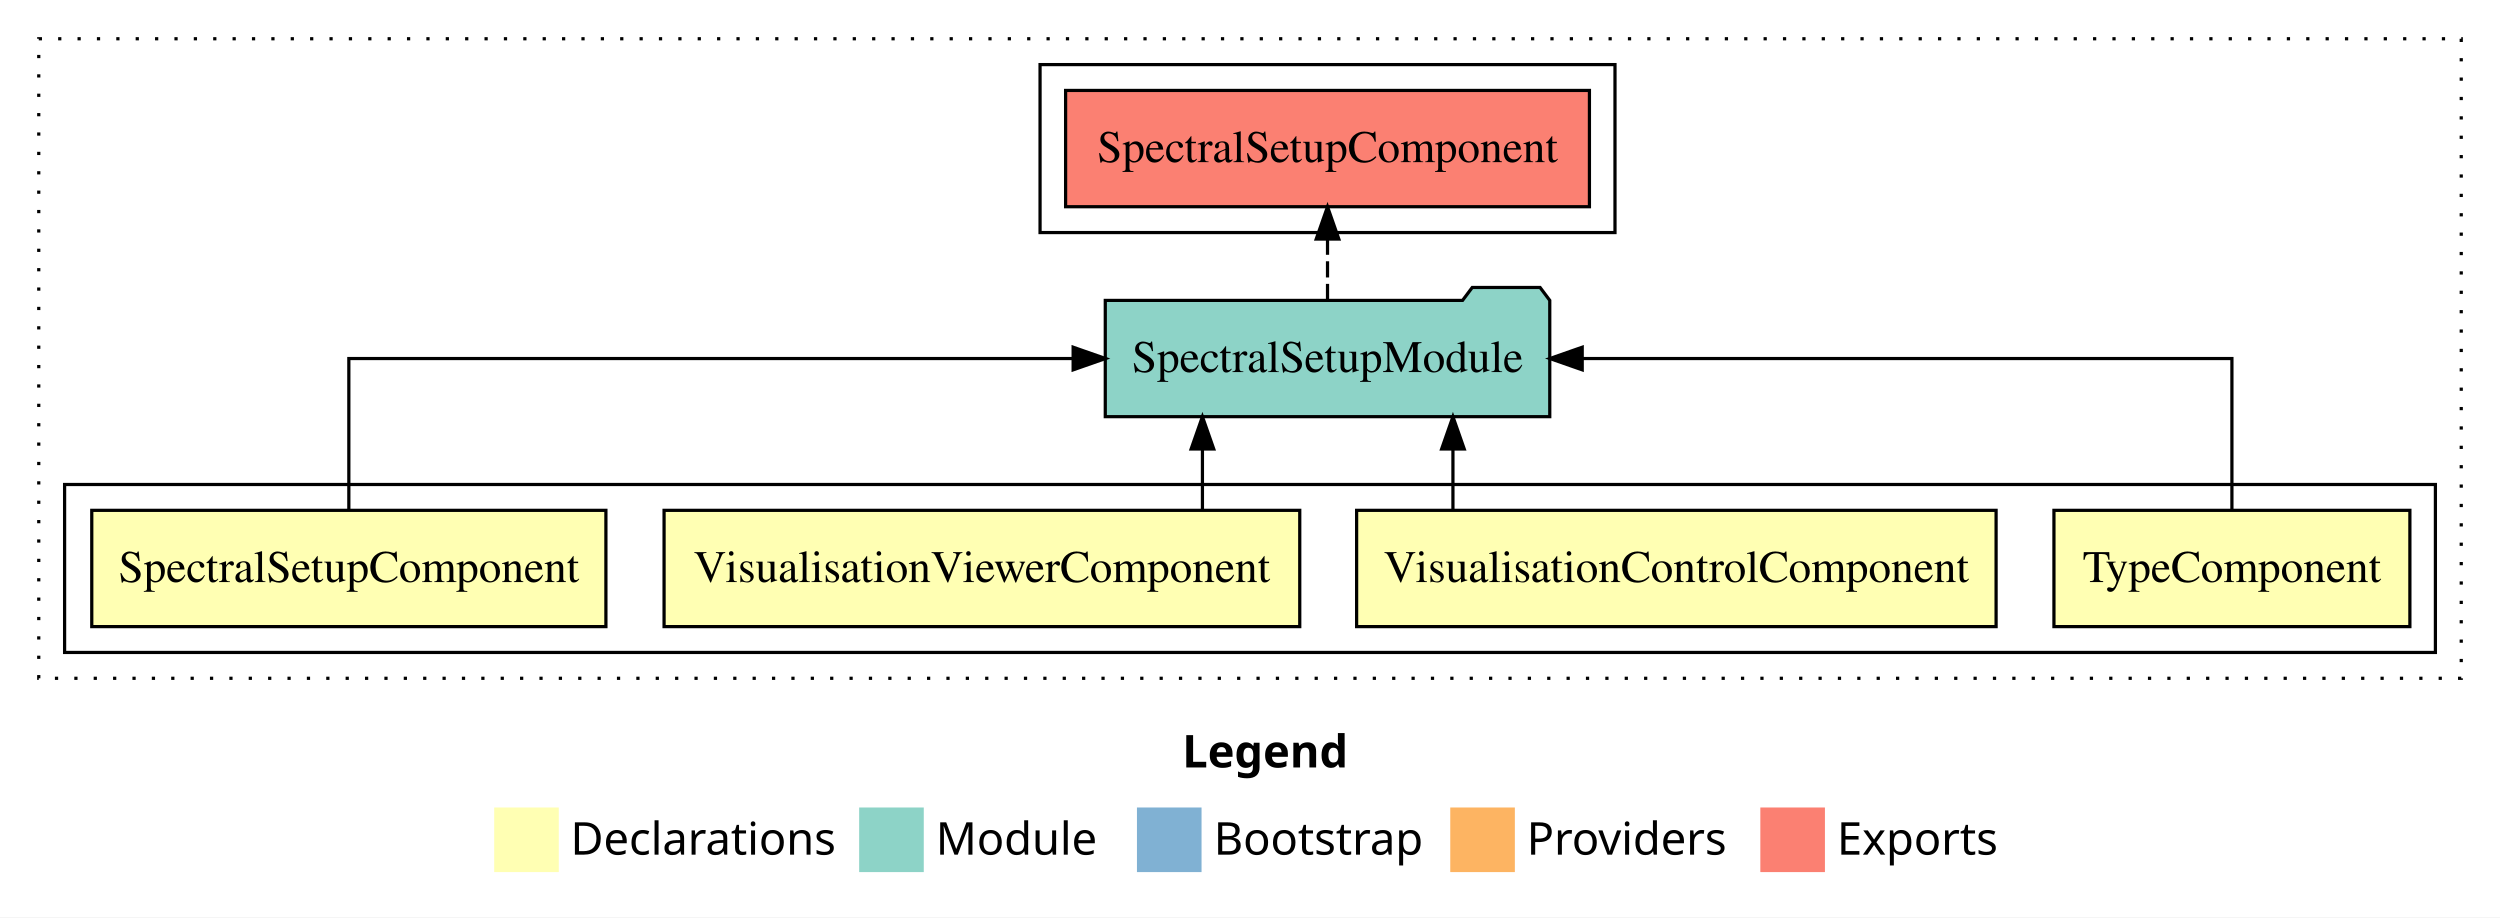
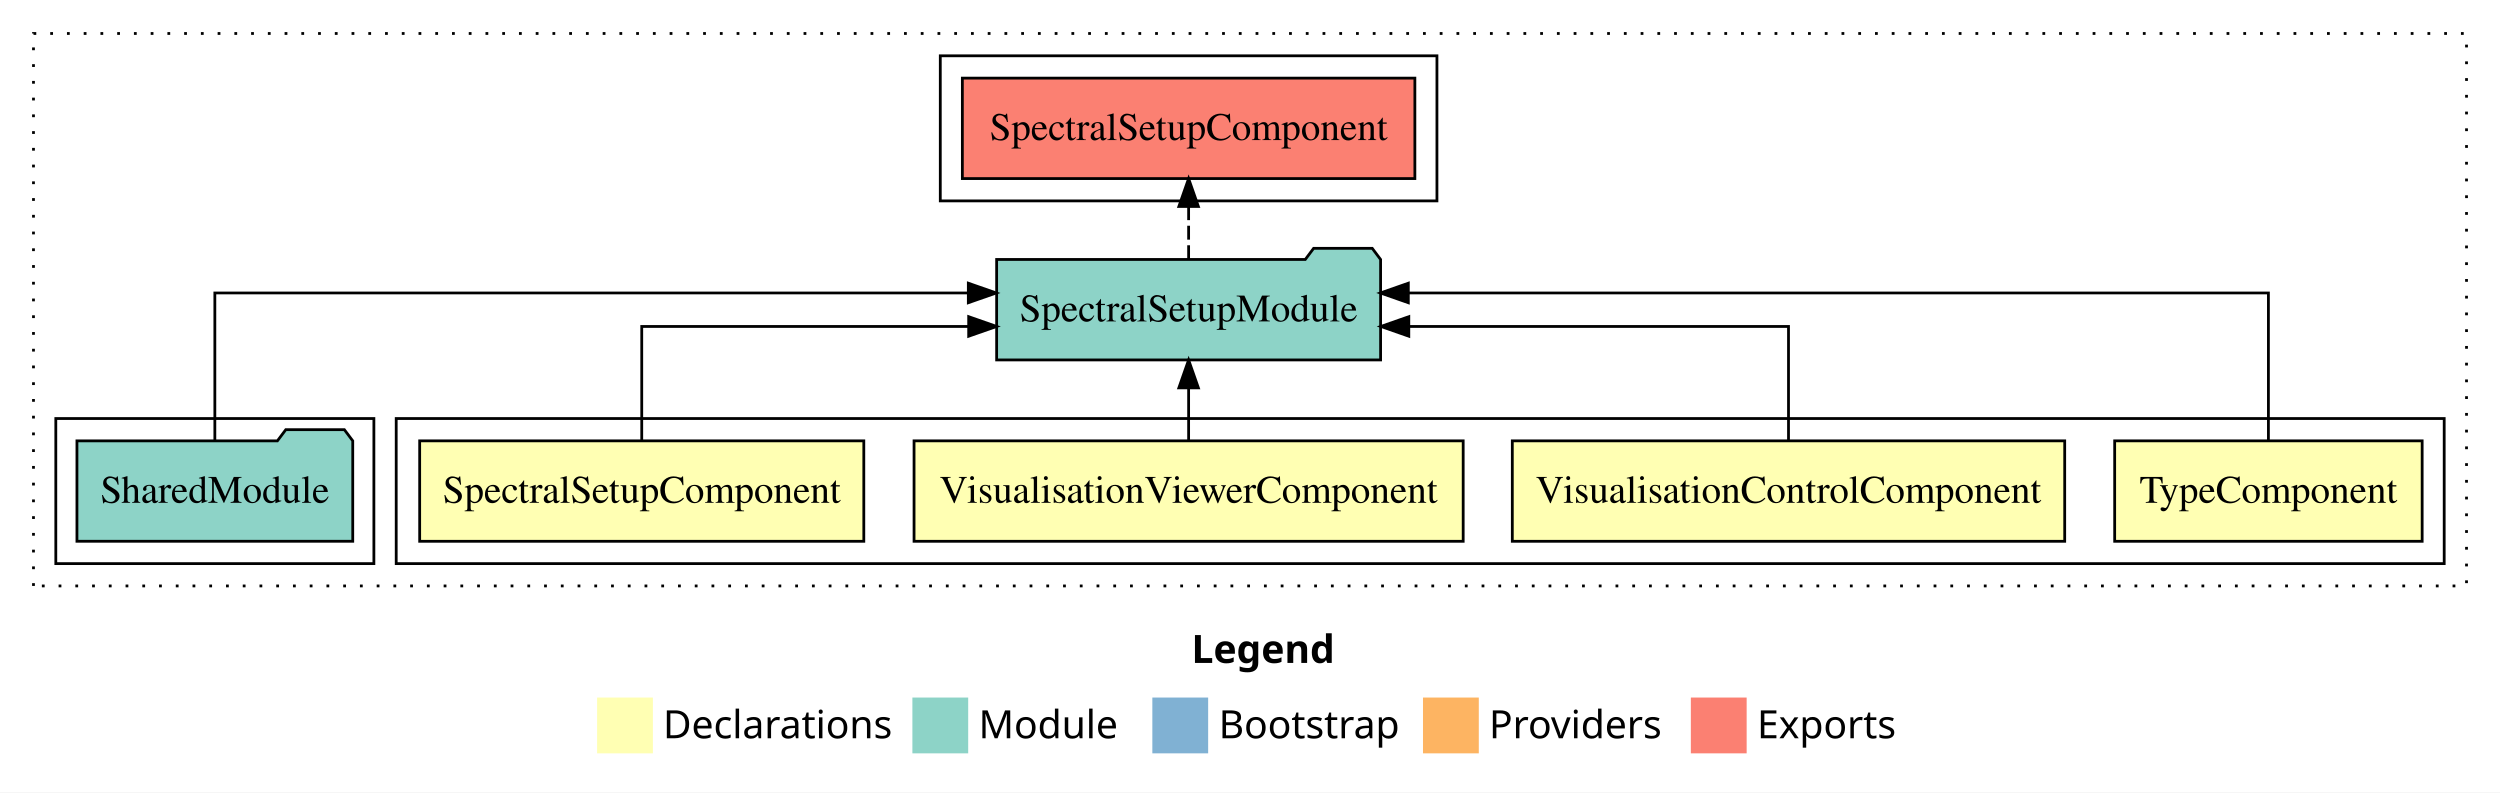
- <svg xmlns="http://www.w3.org/2000/svg" width="774pt" height="284pt" viewBox="0.00 0.00 774.00 284.00">
+ <svg xmlns="http://www.w3.org/2000/svg" width="896pt" height="284pt" viewBox="0.00 0.00 896.00 284.00">
  <g id="graph0" class="graph" transform="scale(1 1) rotate(0) translate(4 280)">
-     <polygon fill="#ffffff" stroke="transparent" points="-4,4 -4,-280 770,-280 770,4 -4,4" />
-     <text text-anchor="start" x="362.009" y="-42.4" font-family="sans-serif" font-weight="bold" font-size="14.00" fill="#000000">Legend</text>
-     <polygon fill="#ffffb3" stroke="transparent" points="149,-10 149,-30 169,-30 169,-10 149,-10" />
-     <text text-anchor="start" x="172.629" y="-15.4" font-family="sans-serif" font-size="14.00" fill="#000000">  Declarations</text>
-     <polygon fill="#8dd3c7" stroke="transparent" points="262,-10 262,-30 282,-30 282,-10 262,-10" />
-     <text text-anchor="start" x="285.725" y="-15.4" font-family="sans-serif" font-size="14.00" fill="#000000">  Module</text>
-     <polygon fill="#80b1d3" stroke="transparent" points="348,-10 348,-30 368,-30 368,-10 348,-10" />
-     <text text-anchor="start" x="371.781" y="-15.4" font-family="sans-serif" font-size="14.00" fill="#000000">  Bootstrap</text>
-     <polygon fill="#fdb462" stroke="transparent" points="445,-10 445,-30 465,-30 465,-10 445,-10" />
-     <text text-anchor="start" x="468.673" y="-15.4" font-family="sans-serif" font-size="14.00" fill="#000000">  Providers</text>
-     <polygon fill="#fb8072" stroke="transparent" points="541,-10 541,-30 561,-30 561,-10 541,-10" />
-     <text text-anchor="start" x="564.726" y="-15.4" font-family="sans-serif" font-size="14.00" fill="#000000">  Exports</text>
+     <polygon fill="#ffffff" stroke="transparent" points="-4,4 -4,-280 892,-280 892,4 -4,4" />
+     <text text-anchor="start" x="423.009" y="-42.4" font-family="sans-serif" font-weight="bold" font-size="14.00" fill="#000000">Legend</text>
+     <polygon fill="#ffffb3" stroke="transparent" points="210,-10 210,-30 230,-30 230,-10 210,-10" />
+     <text text-anchor="start" x="233.629" y="-15.4" font-family="sans-serif" font-size="14.00" fill="#000000">  Declarations</text>
+     <polygon fill="#8dd3c7" stroke="transparent" points="323,-10 323,-30 343,-30 343,-10 323,-10" />
+     <text text-anchor="start" x="346.725" y="-15.4" font-family="sans-serif" font-size="14.00" fill="#000000">  Module</text>
+     <polygon fill="#80b1d3" stroke="transparent" points="409,-10 409,-30 429,-30 429,-10 409,-10" />
+     <text text-anchor="start" x="432.781" y="-15.4" font-family="sans-serif" font-size="14.00" fill="#000000">  Bootstrap</text>
+     <polygon fill="#fdb462" stroke="transparent" points="506,-10 506,-30 526,-30 526,-10 506,-10" />
+     <text text-anchor="start" x="529.673" y="-15.4" font-family="sans-serif" font-size="14.00" fill="#000000">  Providers</text>
+     <polygon fill="#fb8072" stroke="transparent" points="602,-10 602,-30 622,-30 622,-10 602,-10" />
+     <text text-anchor="start" x="625.726" y="-15.4" font-family="sans-serif" font-size="14.00" fill="#000000">  Exports</text>
    <g id="clust1" class="cluster">
-       <polygon fill="none" stroke="#000000" stroke-dasharray="1,5" points="8,-70 8,-268 758,-268 758,-70 8,-70" />
+       <polygon fill="none" stroke="#000000" stroke-dasharray="1,5" points="8,-70 8,-268 880,-268 880,-70 8,-70" />
    </g>
    <g id="clust2" class="cluster">
-       <polygon fill="none" stroke="#000000" points="16,-78 16,-130 750,-130 750,-78 16,-78" />
+       <polygon fill="none" stroke="#000000" points="138,-78 138,-130 872,-130 872,-78 138,-78" />
+     </g>
+     <g id="clust7" class="cluster">
+       <polygon fill="none" stroke="#000000" points="16,-78 16,-130 130,-130 130,-78 16,-78" />
    </g>
    <g id="clust8" class="cluster">
-       <polygon fill="none" stroke="#000000" points="318,-208 318,-260 496,-260 496,-208 318,-208" />
+       <polygon fill="none" stroke="#000000" points="333,-208 333,-260 511,-260 511,-208 333,-208" />
    </g>
    <g id="node1" class="node">
-       <polygon fill="#ffffb3" stroke="#000000" points="742.1,-122 631.9,-122 631.9,-86 742.1,-86 742.1,-122" />
-       <text text-anchor="middle" x="687" y="-99.8" font-family="Times,serif" font-size="14.00" fill="#000000">TypeComponent</text>
+       <polygon fill="#ffffb3" stroke="#000000" points="864.1,-122 753.9,-122 753.9,-86 864.1,-86 864.1,-122" />
+       <text text-anchor="middle" x="809" y="-99.8" font-family="Times,serif" font-size="14.00" fill="#000000">TypeComponent</text>
    </g>
    <g id="node5" class="node">
-       <polygon fill="#8dd3c7" stroke="#000000" points="475.806,-187 472.806,-191 451.806,-191 448.806,-187 338.194,-187 338.194,-151 475.806,-151 475.806,-187" />
-       <text text-anchor="middle" x="407" y="-164.8" font-family="Times,serif" font-size="14.00" fill="#000000">SpectralSetupModule</text>
+       <polygon fill="#8dd3c7" stroke="#000000" points="490.806,-187 487.806,-191 466.806,-191 463.806,-187 353.194,-187 353.194,-151 490.806,-151 490.806,-187" />
+       <text text-anchor="middle" x="422" y="-164.8" font-family="Times,serif" font-size="14.00" fill="#000000">SpectralSetupModule</text>
    </g>
    <g id="edge1" class="edge">
-       <path fill="none" stroke="#000000" d="M687,-122.106C687,-141.339 687,-169 687,-169 687,-169 485.854,-169 485.854,-169" />
-       <polygon fill="#000000" stroke="#000000" points="485.854,-165.5 475.854,-169 485.854,-172.5 485.854,-165.5" />
+       <path fill="none" stroke="#000000" d="M809,-122.284C809,-143.321 809,-175 809,-175 809,-175 500.742,-175 500.742,-175" />
+       <polygon fill="#000000" stroke="#000000" points="500.742,-171.5 490.742,-175 500.742,-178.5 500.742,-171.5" />
    </g>
    <g id="node2" class="node">
-       <polygon fill="#ffffb3" stroke="#000000" points="613.989,-122 416.011,-122 416.011,-86 613.989,-86 613.989,-122" />
-       <text text-anchor="middle" x="515" y="-99.8" font-family="Times,serif" font-size="14.00" fill="#000000">VisualisationControlComponent</text>
+       <polygon fill="#ffffb3" stroke="#000000" points="735.989,-122 538.011,-122 538.011,-86 735.989,-86 735.989,-122" />
+       <text text-anchor="middle" x="637" y="-99.8" font-family="Times,serif" font-size="14.00" fill="#000000">VisualisationControlComponent</text>
    </g>
    <g id="edge2" class="edge">
-       <path fill="none" stroke="#000000" d="M445.829,-122.106C445.829,-122.106 445.829,-140.991 445.829,-140.991" />
-       <polygon fill="#000000" stroke="#000000" points="442.329,-140.991 445.829,-150.991 449.329,-140.991 442.329,-140.991" />
+       <path fill="none" stroke="#000000" d="M637,-122.022C637,-139.373 637,-163 637,-163 637,-163 500.914,-163 500.914,-163" />
+       <polygon fill="#000000" stroke="#000000" points="500.914,-159.5 490.914,-163 500.914,-166.5 500.914,-159.5" />
    </g>
    <g id="node3" class="node">
-       <polygon fill="#ffffb3" stroke="#000000" points="398.404,-122 201.596,-122 201.596,-86 398.404,-86 398.404,-122" />
-       <text text-anchor="middle" x="300" y="-99.8" font-family="Times,serif" font-size="14.00" fill="#000000">VisualisationViewerComponent</text>
+       <polygon fill="#ffffb3" stroke="#000000" points="520.404,-122 323.596,-122 323.596,-86 520.404,-86 520.404,-122" />
+       <text text-anchor="middle" x="422" y="-99.8" font-family="Times,serif" font-size="14.00" fill="#000000">VisualisationViewerComponent</text>
    </g>
    <g id="edge3" class="edge">
-       <path fill="none" stroke="#000000" d="M368.274,-122.106C368.274,-122.106 368.274,-140.991 368.274,-140.991" />
-       <polygon fill="#000000" stroke="#000000" points="364.775,-140.991 368.274,-150.991 371.775,-140.991 364.775,-140.991" />
+       <path fill="none" stroke="#000000" d="M422,-122.106C422,-122.106 422,-140.991 422,-140.991" />
+       <polygon fill="#000000" stroke="#000000" points="418.5,-140.991 422,-150.991 425.5,-140.991 418.5,-140.991" />
    </g>
    <g id="node4" class="node">
-       <polygon fill="#ffffb3" stroke="#000000" points="183.588,-122 24.412,-122 24.412,-86 183.588,-86 183.588,-122" />
-       <text text-anchor="middle" x="104" y="-99.8" font-family="Times,serif" font-size="14.00" fill="#000000">SpectralSetupComponent</text>
+       <polygon fill="#ffffb3" stroke="#000000" points="305.588,-122 146.412,-122 146.412,-86 305.588,-86 305.588,-122" />
+       <text text-anchor="middle" x="226" y="-99.8" font-family="Times,serif" font-size="14.00" fill="#000000">SpectralSetupComponent</text>
    </g>
    <g id="edge4" class="edge">
-       <path fill="none" stroke="#000000" d="M104,-122.106C104,-141.339 104,-169 104,-169 104,-169 328.245,-169 328.245,-169" />
-       <polygon fill="#000000" stroke="#000000" points="328.245,-172.5 338.245,-169 328.245,-165.5 328.245,-172.5" />
+       <path fill="none" stroke="#000000" d="M226,-122.022C226,-139.373 226,-163 226,-163 226,-163 343.173,-163 343.173,-163" />
+       <polygon fill="#000000" stroke="#000000" points="343.173,-166.5 353.173,-163 343.173,-159.5 343.173,-166.5" />
+     </g>
+     <g id="node7" class="node">
+       <polygon fill="#fb8072" stroke="#000000" points="503.089,-252 340.911,-252 340.911,-216 503.089,-216 503.089,-252" />
+       <text text-anchor="middle" x="422" y="-229.8" font-family="Times,serif" font-size="14.00" fill="#000000">SpectralSetupComponent </text>
+     </g>
+     <g id="edge6" class="edge">
+       <path fill="none" stroke="#000000" stroke-dasharray="5,2" d="M422,-187.106C422,-187.106 422,-205.991 422,-205.991" />
+       <polygon fill="#000000" stroke="#000000" points="418.5,-205.991 422,-215.991 425.5,-205.991 418.5,-205.991" />
    </g>
    <g id="node6" class="node">
-       <polygon fill="#fb8072" stroke="#000000" points="488.089,-252 325.911,-252 325.911,-216 488.089,-216 488.089,-252" />
-       <text text-anchor="middle" x="407" y="-229.8" font-family="Times,serif" font-size="14.00" fill="#000000">SpectralSetupComponent </text>
+       <polygon fill="#8dd3c7" stroke="#000000" points="122.423,-122 119.423,-126 98.423,-126 95.423,-122 23.577,-122 23.577,-86 122.423,-86 122.423,-122" />
+       <text text-anchor="middle" x="73" y="-99.8" font-family="Times,serif" font-size="14.00" fill="#000000">SharedModule</text>
    </g>
    <g id="edge5" class="edge">
-       <path fill="none" stroke="#000000" stroke-dasharray="5,2" d="M407,-187.106C407,-187.106 407,-205.991 407,-205.991" />
-       <polygon fill="#000000" stroke="#000000" points="403.5,-205.991 407,-215.991 410.5,-205.991 403.5,-205.991" />
+       <path fill="none" stroke="#000000" d="M73,-122.284C73,-143.321 73,-175 73,-175 73,-175 343.049,-175 343.049,-175" />
+       <polygon fill="#000000" stroke="#000000" points="343.049,-178.5 353.049,-175 343.049,-171.5 343.049,-178.5" />
    </g>
  </g>
</svg>
